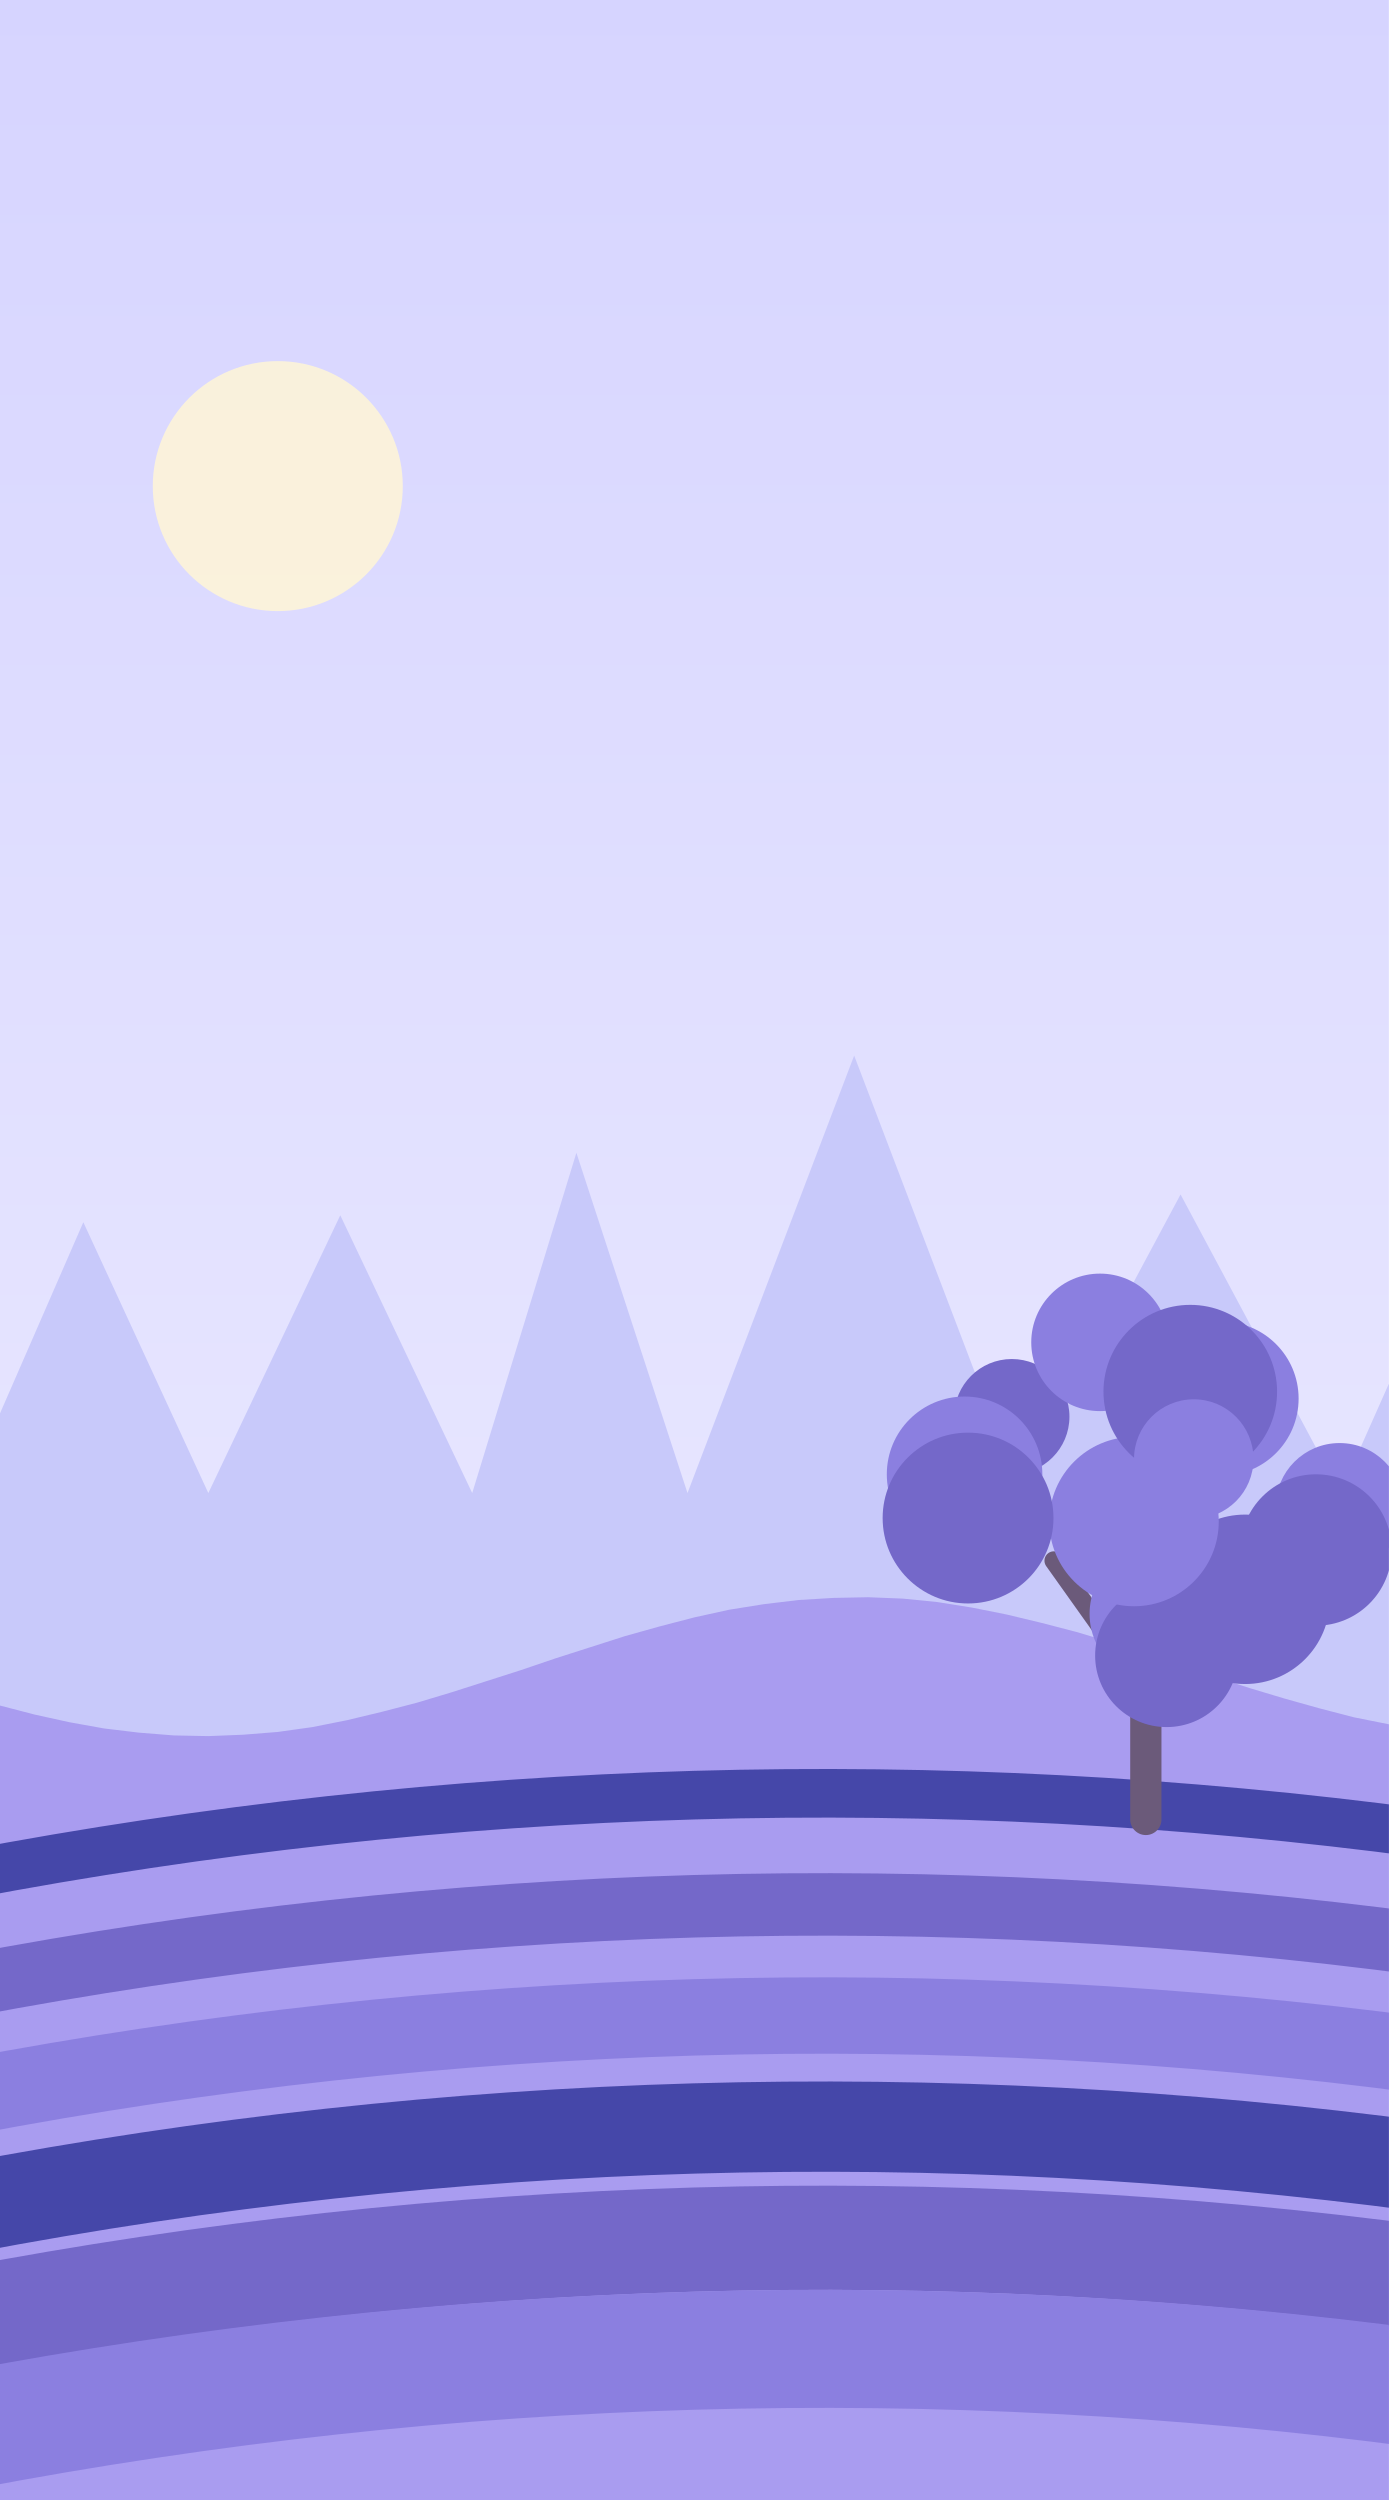
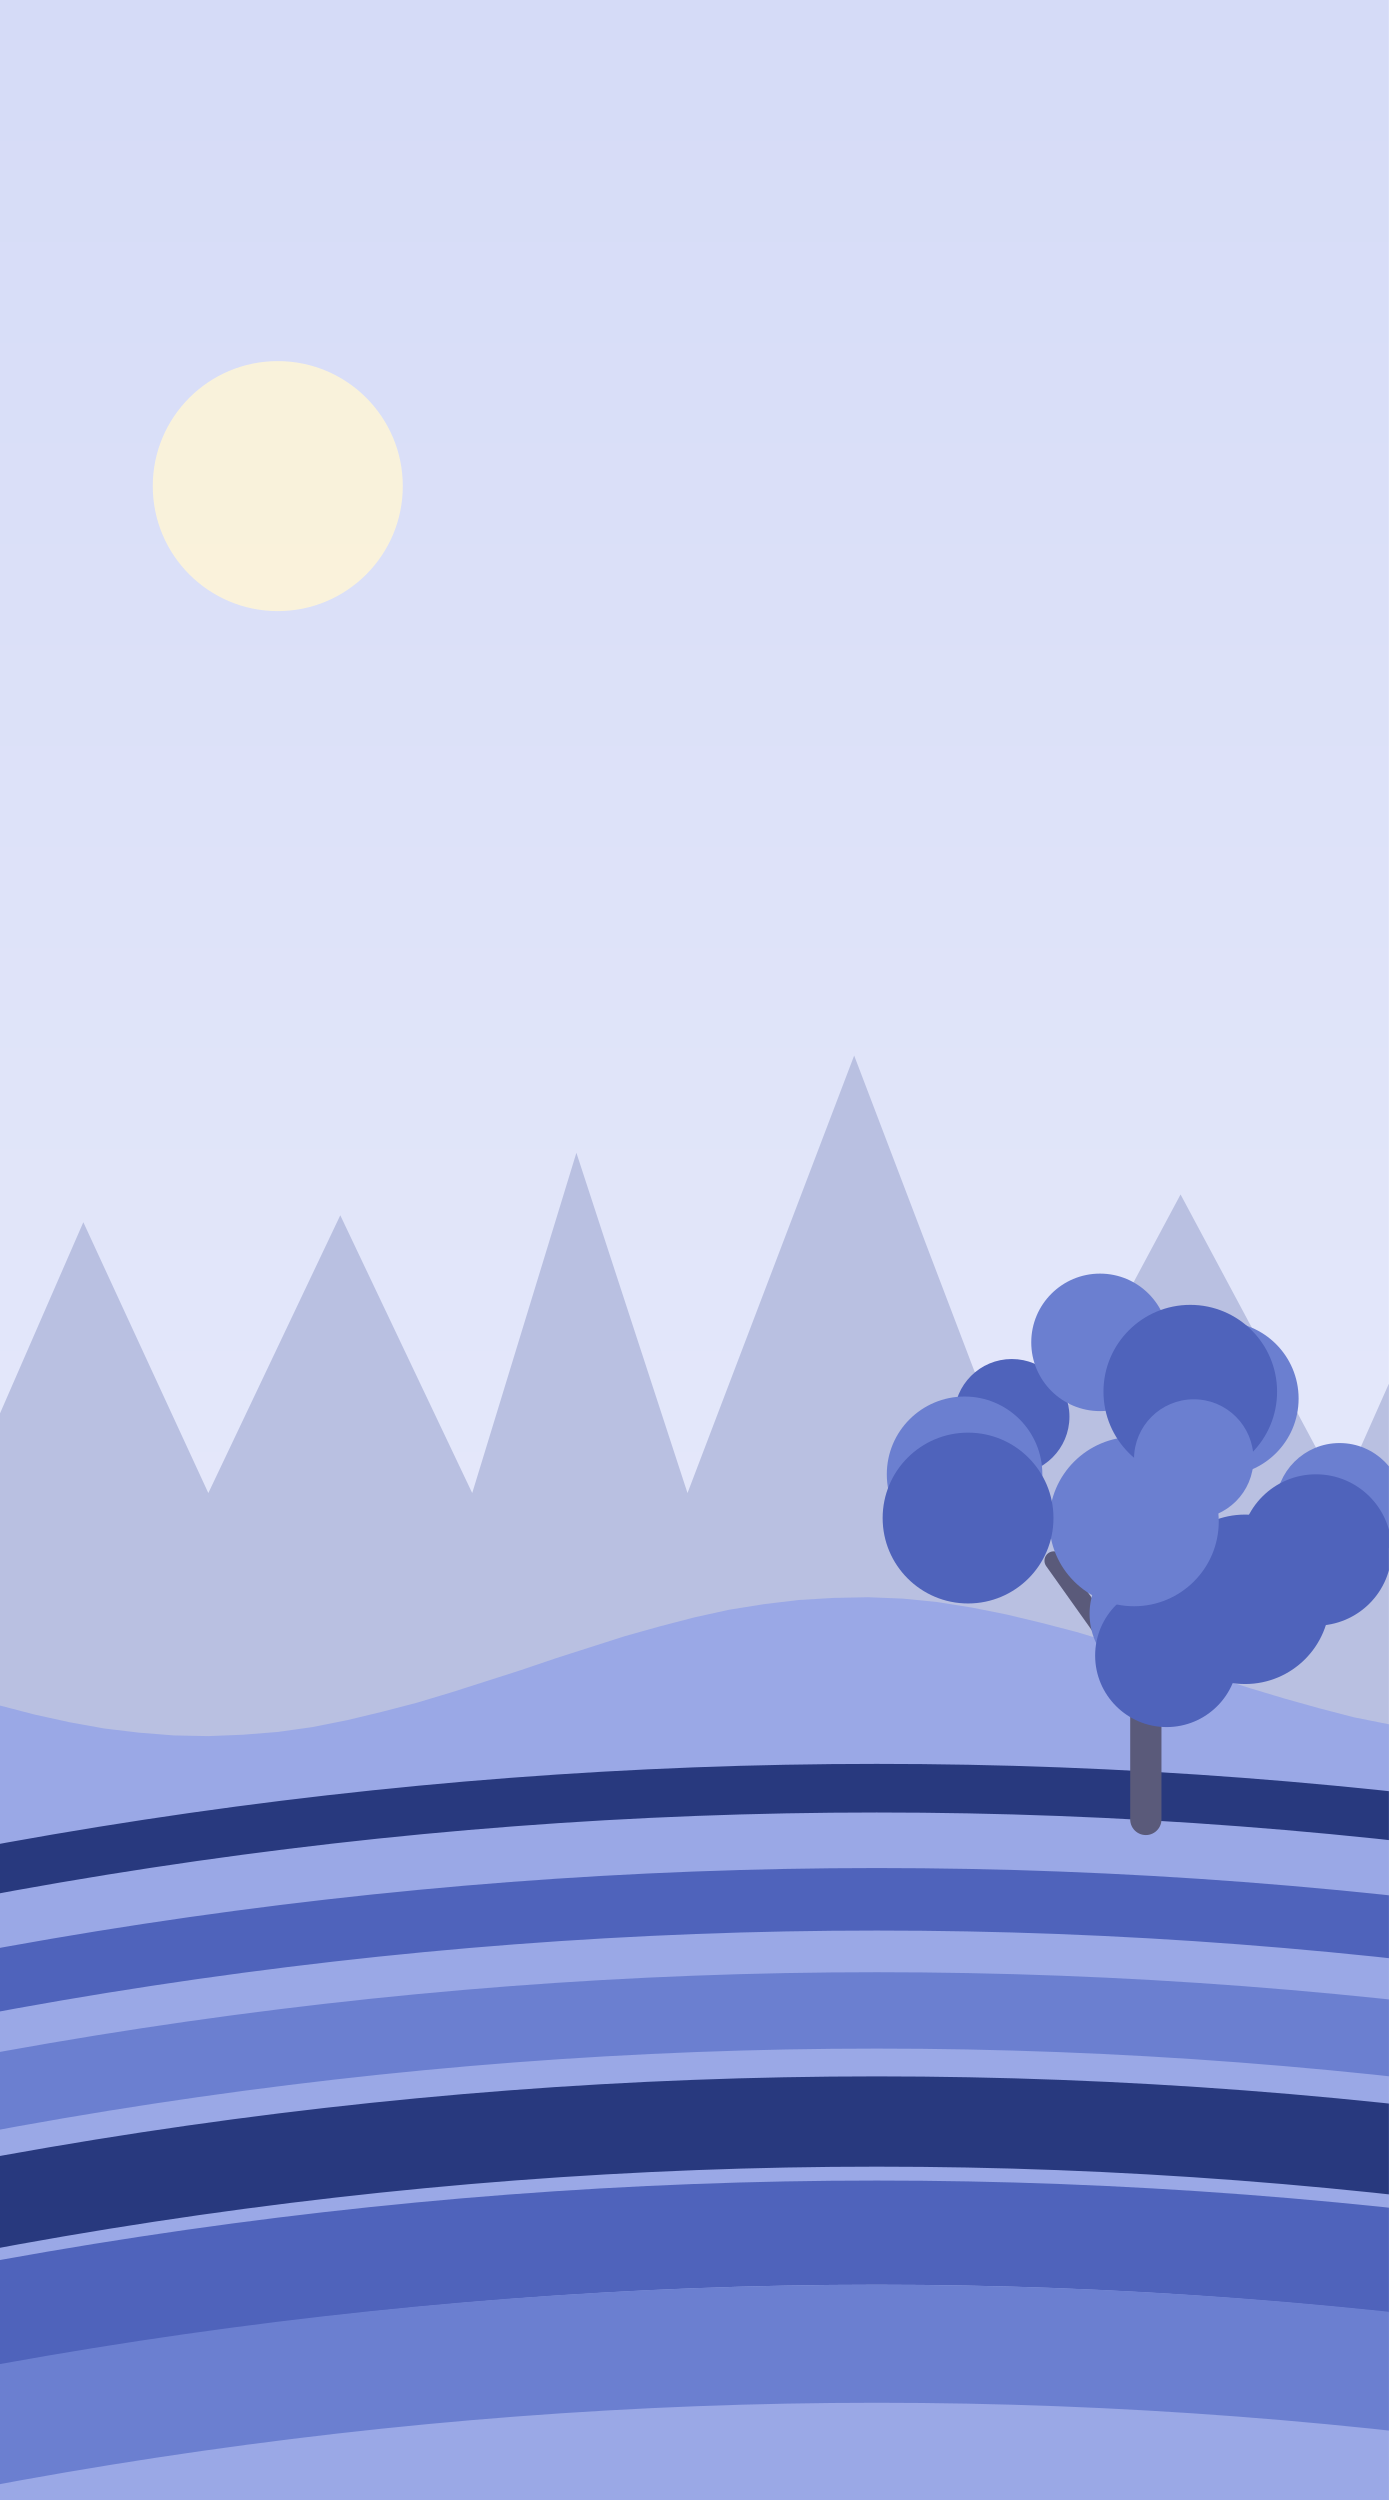
<svg xmlns="http://www.w3.org/2000/svg" viewBox="0 0 200 360" preserveAspectRatio="xMidYMax slice">
  <defs>
-     <linearGradient id="g25" x1="0" y1="0" x2="0" y2="1">
-       <stop offset="0" stop-color="#d6d4ff" />
-       <stop offset="1" stop-color="#f1f0ff" />
+     <linearGradient id="g26" x1="0" y1="0" x2="0" y2="1">
+       <stop offset="0" stop-color="#d5dbf7" />
+       <stop offset="1" stop-color="#eef0fc" />
    </linearGradient>
  </defs>
-   <rect width="200" height="360" fill="url(#g25)" />
+   <rect width="200" height="360" fill="url(#g26)" />
  <circle cx="40" cy="70" r="18" fill="#fff6d6" opacity="0.85" />
-   <path d="M-5 360 L-5 215 L12 176 L30 215 L49 175 L68 215 L83 166 L99 215 L123 152 L147 215 L170 172 L193 215 L213 170 L233 215 L205 360Z" fill="#c8c9fa" opacity="1" />
-   <path d="M-5 360 L-5 240 L-5 244.2 L0 245.6 L5 246.9 L10 248.0 L15 248.9 L20 249.5 L25 249.9 L30 250.0 L35 249.8 L40 249.4 L45 248.7 L50 247.7 L55 246.5 L60 245.2 L65 243.7 L70 242.1 L75 240.5 L80 238.8 L85 237.2 L90 235.6 L95 234.2 L100 232.9 L105 231.8 L110 231.0 L115 230.4 L120 230.1 L125 230.0 L130 230.2 L135 230.7 L140 231.5 L145 232.5 L150 233.7 L155 235.0 L160 236.5 L165 238.1 L170 239.8 L175 241.5 L180 243.1 L185 244.6 L190 246.0 L195 247.3 L200 248.3 L205 249.1 L205 360Z" fill="#a99cf0" opacity="1" />
-   <path d="M-5 270 Q100 250 205 264" stroke="#4547a9" stroke-width="7" fill="none" stroke-linecap="round" />
-   <path d="M-5 286 Q100 266 205 280" stroke="#7468c9" stroke-width="9" fill="none" stroke-linecap="round" />
-   <path d="M-5 302 Q100 282 205 296" stroke="#8b7fe0" stroke-width="11" fill="none" stroke-linecap="round" />
-   <path d="M-5 318 Q100 298 205 312" stroke="#4547a9" stroke-width="13" fill="none" stroke-linecap="round" />
-   <path d="M-5 334 Q100 314 205 328" stroke="#7468c9" stroke-width="15" fill="none" stroke-linecap="round" />
-   <path d="M-5 350 Q100 330 205 344" stroke="#8b7fe0" stroke-width="17" fill="none" stroke-linecap="round" />
-   <path d="M165 262 L165 239.23" stroke="#6b5a7a" stroke-width="4.5" stroke-linecap="round" />
-   <path d="M165 243.37 L151.752 224.74" transform="translate(0,0)" stroke="#6b5a7a" stroke-width="2.7" stroke-linecap="round" fill="none" />
-   <path d="M165 243.37 L178.248 225.568" stroke="#6b5a7a" stroke-width="2.7" stroke-linecap="round" />
-   <circle cx="166.7" cy="232.4" r="9.8" fill="#8b7fe0" />
-   <circle cx="145.7" cy="204.0" r="8.3" fill="#7468c9" />
-   <circle cx="192.9" cy="217.0" r="9.2" fill="#8b7fe0" />
-   <circle cx="168.0" cy="238.4" r="10.3" fill="#7468c9" />
-   <circle cx="175.9" cy="201.4" r="11.1" fill="#8b7fe0" />
-   <circle cx="179.3" cy="230.3" r="12.2" fill="#7468c9" />
-   <circle cx="138.9" cy="212.3" r="11.2" fill="#8b7fe0" />
-   <circle cx="189.5" cy="223.2" r="10.9" fill="#7468c9" />
-   <circle cx="163.3" cy="219.1" r="12.2" fill="#8b7fe0" />
-   <circle cx="139.4" cy="218.6" r="12.3" fill="#7468c9" />
-   <circle cx="158.4" cy="193.3" r="9.9" fill="#8b7fe0" />
-   <circle cx="171.4" cy="200.4" r="12.5" fill="#7468c9" />
-   <circle cx="171.9" cy="210.1" r="8.6" fill="#8b7fe0" />
+   <path d="M-5 360 L-5 215 L12 176 L30 215 L49 175 L68 215 L83 166 L99 215 L123 152 L147 215 L170 172 L193 215 L213 170 L233 215 L205 360Z" fill="#b9c0e1" opacity="1" />
+   <path d="M-5 360 L-5 240 L-5 244.2 L0 245.6 L5 246.9 L10 248.0 L15 248.9 L20 249.5 L25 249.9 L30 250.0 L35 249.8 L40 249.4 L45 248.7 L50 247.7 L55 246.5 L60 245.2 L65 243.7 L70 242.1 L75 240.5 L80 238.8 L85 237.2 L90 235.6 L95 234.2 L100 232.9 L105 231.8 L110 231.0 L115 230.4 L120 230.1 L125 230.0 L130 230.2 L135 230.7 L140 231.5 L145 232.5 L150 233.7 L155 235.0 L160 236.5 L165 238.1 L170 239.8 L175 241.5 L180 243.1 L185 244.6 L190 246.0 L195 247.3 L200 248.3 L205 249.1 L205 360Z" fill="#9aa8e6" opacity="1" />
+   <path d="M-5 270 Q100 250 205 262" stroke="#28397e" stroke-width="7" fill="none" stroke-linecap="round" />
+   <path d="M-5 286 Q100 266 205 278" stroke="#4f63bb" stroke-width="9" fill="none" stroke-linecap="round" />
+   <path d="M-5 302 Q100 282 205 294" stroke="#6b7fd0" stroke-width="11" fill="none" stroke-linecap="round" />
+   <path d="M-5 318 Q100 298 205 310" stroke="#28397e" stroke-width="13" fill="none" stroke-linecap="round" />
+   <path d="M-5 334 Q100 314 205 326" stroke="#4f63bb" stroke-width="15" fill="none" stroke-linecap="round" />
+   <path d="M-5 350 Q100 330 205 342" stroke="#6b7fd0" stroke-width="17" fill="none" stroke-linecap="round" />
+   <path d="M165 262 L165 239.23" stroke="#5a5a7a" stroke-width="4.5" stroke-linecap="round" />
+   <path d="M165 243.37 L151.752 224.74" transform="translate(0,0)" stroke="#5a5a7a" stroke-width="2.7" stroke-linecap="round" fill="none" />
+   <path d="M165 243.37 L178.248 225.568" stroke="#5a5a7a" stroke-width="2.7" stroke-linecap="round" />
+   <circle cx="166.7" cy="232.4" r="9.8" fill="#6b7fd0" />
+   <circle cx="145.7" cy="204.0" r="8.3" fill="#4f63bb" />
+   <circle cx="192.9" cy="217.0" r="9.2" fill="#6b7fd0" />
+   <circle cx="168.0" cy="238.4" r="10.3" fill="#4f63bb" />
+   <circle cx="175.9" cy="201.4" r="11.1" fill="#6b7fd0" />
+   <circle cx="179.3" cy="230.3" r="12.2" fill="#4f63bb" />
+   <circle cx="138.9" cy="212.3" r="11.2" fill="#6b7fd0" />
+   <circle cx="189.5" cy="223.2" r="10.9" fill="#4f63bb" />
+   <circle cx="163.3" cy="219.1" r="12.2" fill="#6b7fd0" />
+   <circle cx="139.4" cy="218.6" r="12.3" fill="#4f63bb" />
+   <circle cx="158.4" cy="193.3" r="9.9" fill="#6b7fd0" />
+   <circle cx="171.4" cy="200.4" r="12.5" fill="#4f63bb" />
+   <circle cx="171.9" cy="210.1" r="8.6" fill="#6b7fd0" />
</svg>
